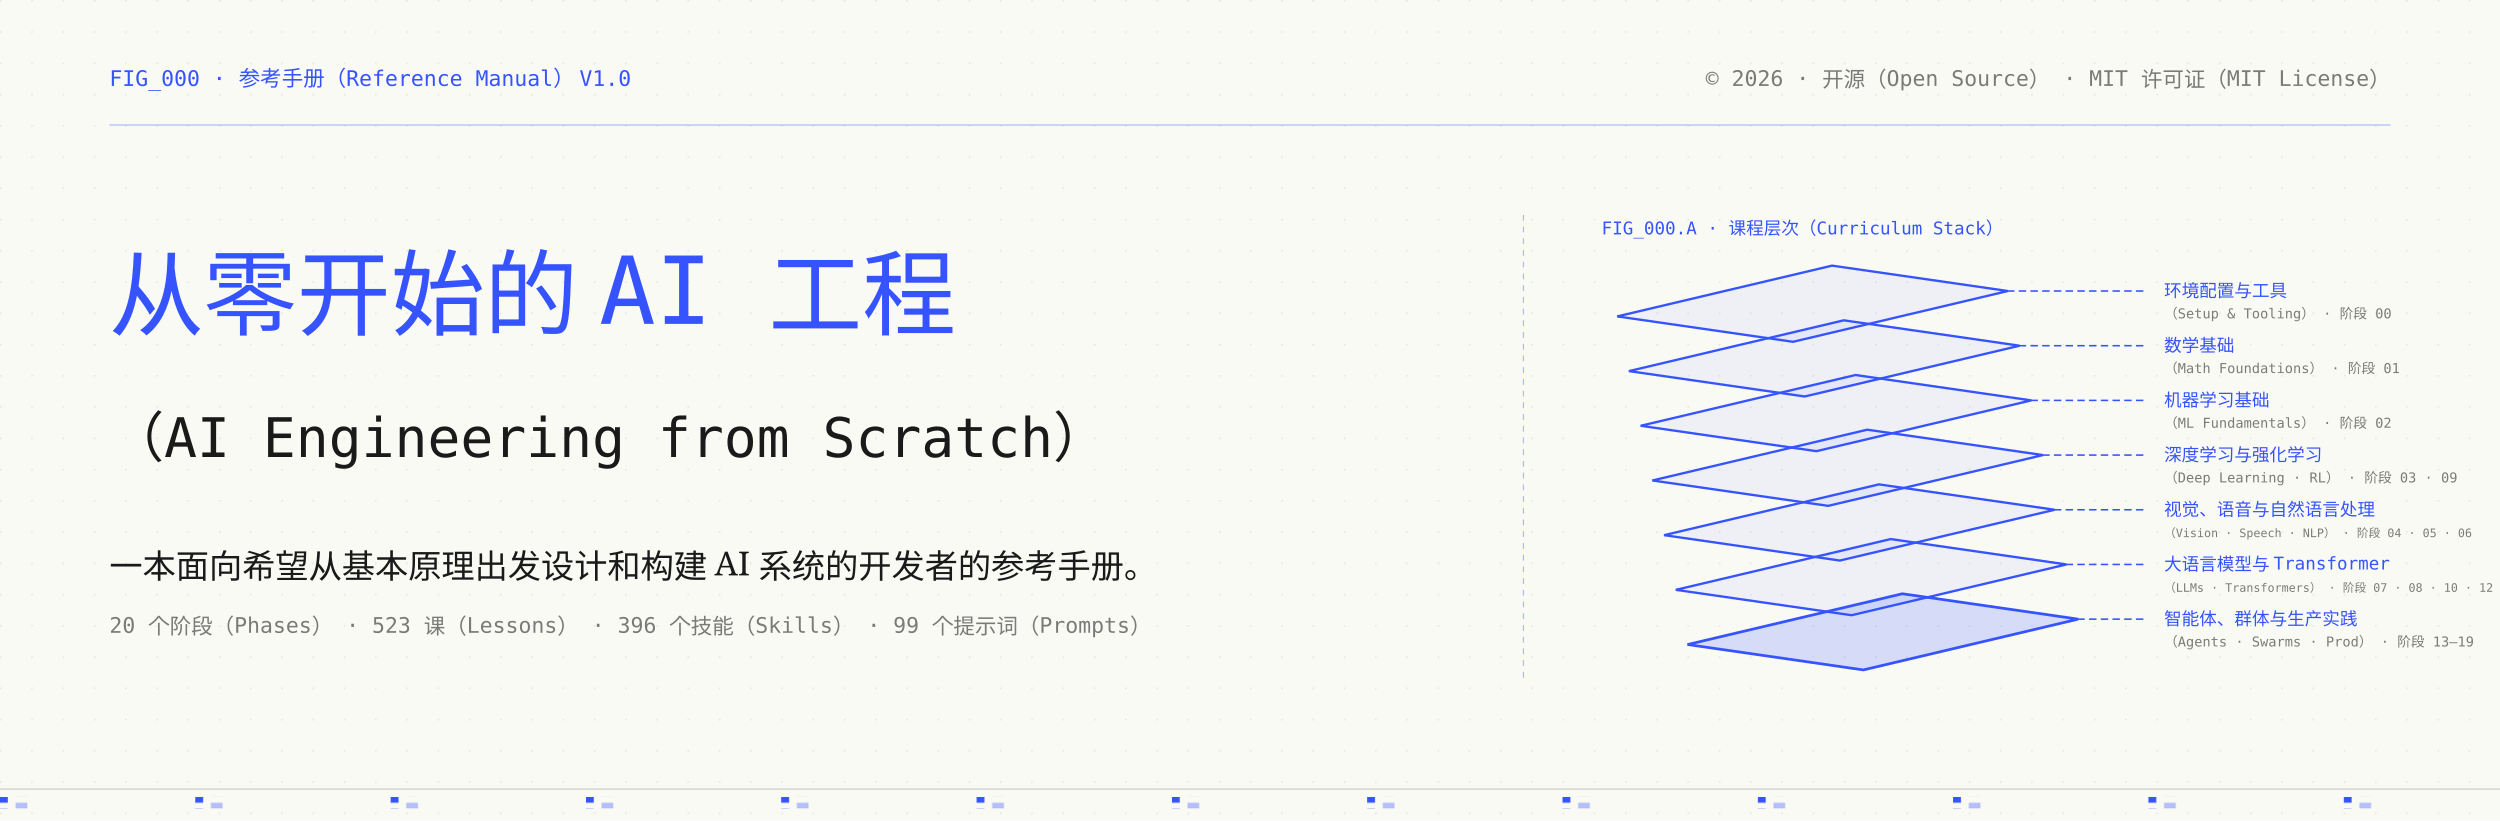
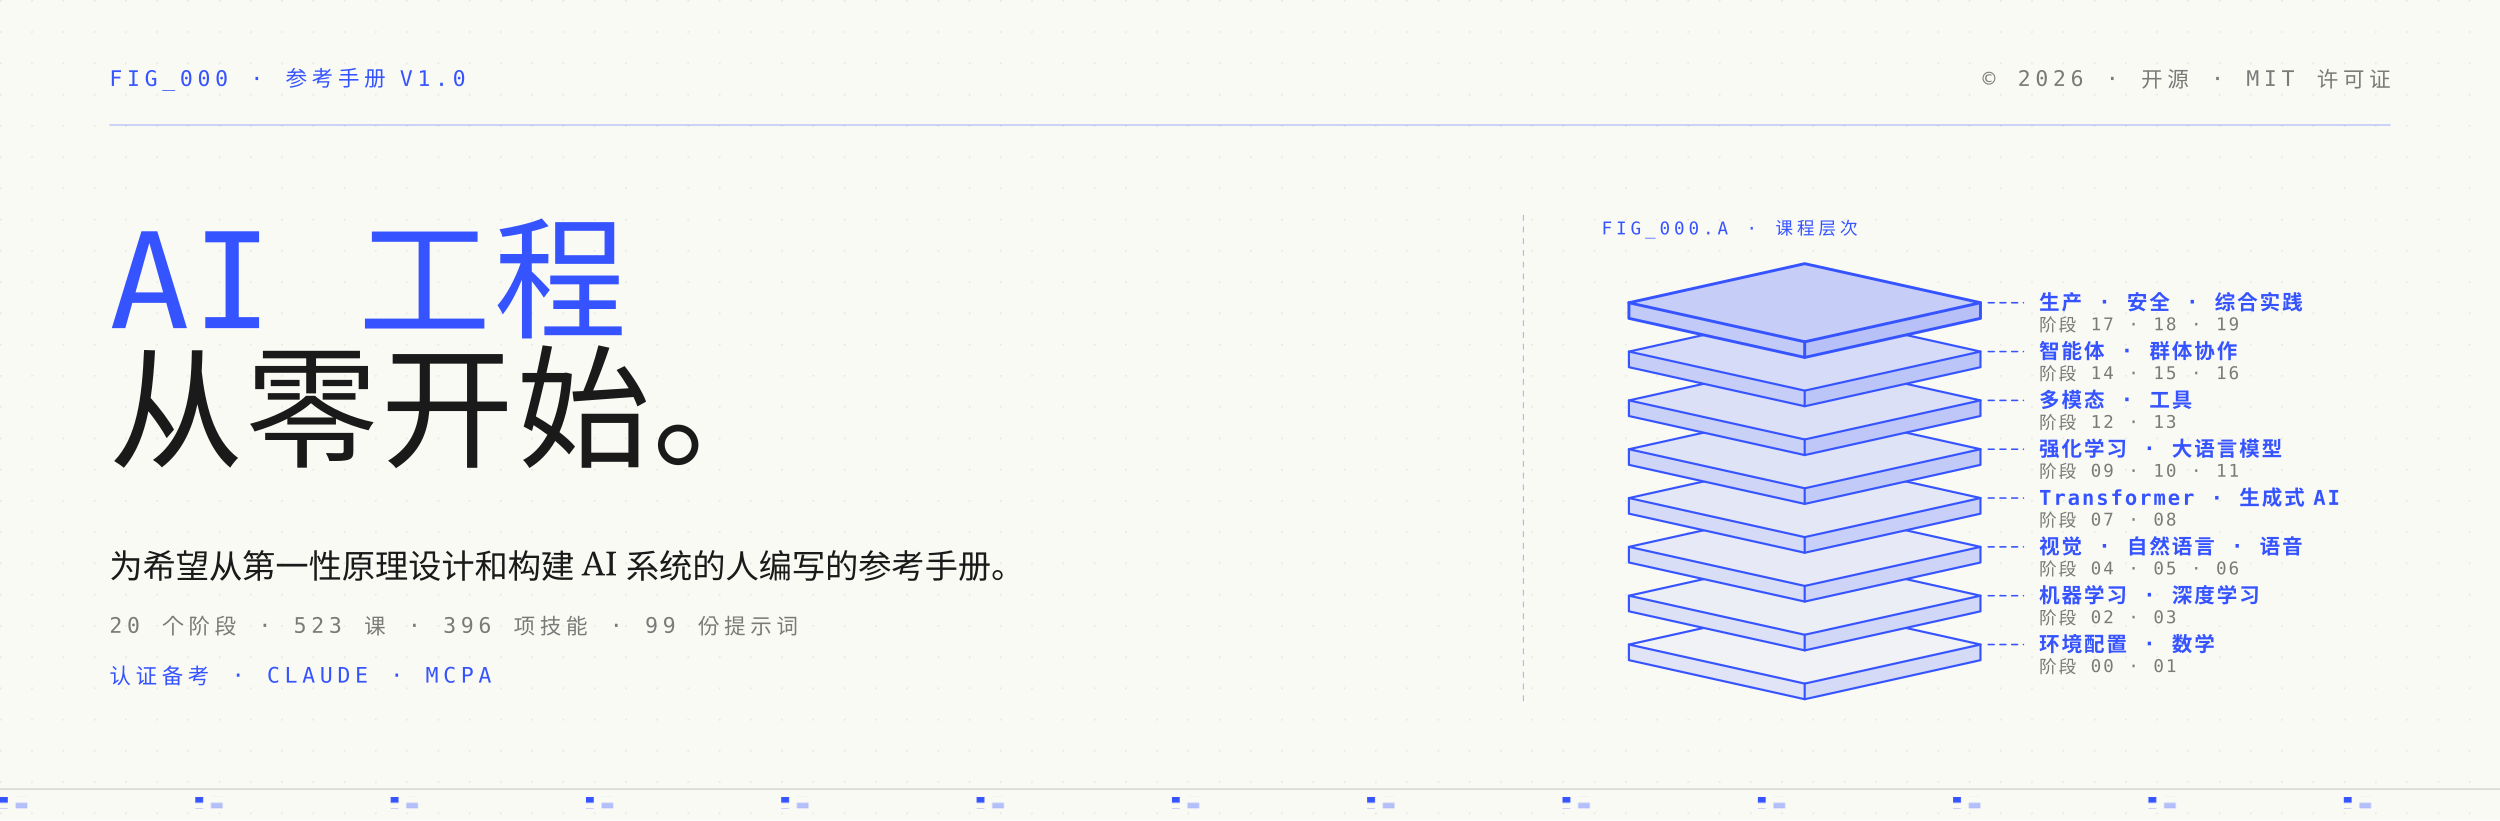
- <svg xmlns="http://www.w3.org/2000/svg" width="1280" height="420" viewBox="0 0 1280 420" role="img" aria-label="从零开始的 AI 工程（AI Engineering from Scratch）：参考手册横幅">
+ <svg xmlns="http://www.w3.org/2000/svg" width="1280" height="420" viewBox="0 0 1280 420" role="img" aria-label="从零开始的 AI 工程：20 个阶段的参考手册，从环境配置与数学逐层延伸到生产、安全及综合实践">
  <defs>
    <pattern id="paper" x="0" y="0" width="16" height="16" patternUnits="userSpaceOnUse">
      <circle cx="0" cy="0" r="1" fill="#1a1a1a" fill-opacity="0.08" />
    </pattern>
    <pattern id="paperRule" x="0" y="0" width="100" height="6" patternUnits="userSpaceOnUse">
      <rect width="4" height="3" fill="#3553ff" />
      <rect x="8" y="3" width="6" height="3" fill="#3553ff" fill-opacity="0.35" />
    </pattern>
    <style>
-       .face { fill: rgba(53, 83, 255, 0.06); }
-       .face-strong { fill: rgba(53, 83, 255, 0.18); }
-       .stroke-bp { stroke: #3553ff; fill: none; stroke-linejoin: miter; stroke-linecap: square; }
-       .mono { font-family: 'JetBrains Mono', ui-monospace, Consolas, monospace; }
-       .display { font-family: 'VT323', ui-monospace, monospace; font-weight: 400; }
+       .bp { stroke: #3553ff; fill: none; stroke-linejoin: round; stroke-linecap: round; }
+       .mono { font-family: 'JetBrains Mono', ui-monospace, SFMono-Regular, Menlo, Consolas, monospace; }
+       .display { font-family: 'VT323', ui-monospace, SFMono-Regular, Menlo, monospace; font-weight: 400; }
      .serif { font-family: 'Source Serif 4', Georgia, serif; }
    </style>
  </defs>
  <rect width="1280" height="420" fill="#fafaf5" />
  <rect width="1280" height="420" fill="url(#paper)" />
-   <g class="mono" font-size="11" letter-spacing="0" fill="#3553ff">
-     <text x="56" y="44">FIG_000 · 参考手册（Reference Manual） V1.0</text>
+   <g class="mono" font-size="11" letter-spacing="2.4" fill="#3553ff">
+     <text x="56" y="44">FIG_000  ·  参考手册  V1.0</text>
  </g>
-   <g class="mono" font-size="11" letter-spacing="0" fill="#7a7a78" text-anchor="end">
-     <text x="1224" y="44">© 2026 · 开源（Open Source） · MIT 许可证（MIT License）</text>
+   <g class="mono" font-size="11" letter-spacing="2.4" fill="#7a7a78" text-anchor="end">
+     <text x="1224" y="44">© 2026  ·  开源  ·  MIT 许可证</text>
  </g>
  <line x1="56" y1="64" x2="1224" y2="64" stroke="#3553ff" stroke-width="0.6" stroke-opacity="0.4" />
  <g transform="translate(56, 110)">
-     <text class="display" x="0" y="58" font-size="48" letter-spacing="0" fill="#3553ff">从零开始的 AI 工程</text>
-     <text class="display" x="0" y="124" font-size="28" letter-spacing="0" fill="#1a1a1a">（AI Engineering from Scratch）</text>
+     <text class="display" x="0" y="58" font-size="68" letter-spacing="1.5" fill="#3553ff">AI 工程</text>
+     <text class="display" x="0" y="124" font-size="68" letter-spacing="1.5" fill="#1a1a1a">从零开始。</text>
  </g>
  <g class="serif" font-size="17" fill="#1a1a1a">
-     <text x="56" y="296">一本面向希望从基本原理出发设计和构建 AI 系统的开发者的参考手册。</text>
+     <text x="56" y="296">为希望从第一性原理设计和构建 AI 系统的人编写的参考手册。</text>
  </g>
-   <g class="mono" font-size="11" letter-spacing="0" fill="#7a7a78">
-     <text x="56" y="324">20 个阶段（Phases） · 523 课（Lessons） · 396 个技能（Skills） · 99 个提示词（Prompts）</text>
+   <g class="mono" font-size="11" letter-spacing="2.4" fill="#7a7a78">
+     <text x="56" y="324">20 个阶段  ·  523 课  ·  396 项技能  ·  99 份提示词</text>
  </g>
-   <line x1="780" y1="110" x2="780" y2="350" stroke="#3553ff" stroke-width="0.6" stroke-opacity="0.4" stroke-dasharray="3 3" />
-   <g transform="translate(820, 130)">
-     <g class="mono" font-size="9" letter-spacing="0" fill="#3553ff">
-       <text x="0" y="-10">FIG_000.A · 课程层次（Curriculum Stack）</text>
-     </g>
-     <g transform="translate(8, 32)">
-       <polygon class="face" points="0,0 110,-26 200,-13 90,13" />
-       <polygon class="stroke-bp" stroke-width="1.2" points="0,0 110,-26 200,-13 90,13" />
-     </g>
-     <g transform="translate(14, 60)">
-       <polygon class="face" points="0,0 110,-26 200,-13 90,13" />
-       <polygon class="stroke-bp" stroke-width="1.2" points="0,0 110,-26 200,-13 90,13" />
-     </g>
-     <g transform="translate(20, 88)">
-       <polygon class="face" points="0,0 110,-26 200,-13 90,13" />
-       <polygon class="stroke-bp" stroke-width="1.2" points="0,0 110,-26 200,-13 90,13" />
-     </g>
-     <g transform="translate(26, 116)">
-       <polygon class="face" points="0,0 110,-26 200,-13 90,13" />
-       <polygon class="stroke-bp" stroke-width="1.2" points="0,0 110,-26 200,-13 90,13" />
-     </g>
-     <g transform="translate(32, 144)">
-       <polygon class="face" points="0,0 110,-26 200,-13 90,13" />
-       <polygon class="stroke-bp" stroke-width="1.2" points="0,0 110,-26 200,-13 90,13" />
-     </g>
-     <g transform="translate(38, 172)">
-       <polygon class="face" points="0,0 110,-26 200,-13 90,13" />
-       <polygon class="stroke-bp" stroke-width="1.2" points="0,0 110,-26 200,-13 90,13" />
-     </g>
-     <g transform="translate(44, 200)">
-       <polygon class="face-strong" points="0,0 110,-26 200,-13 90,13" />
-       <polygon class="stroke-bp" stroke-width="1.4" points="0,0 110,-26 200,-13 90,13" />
-     </g>
-     <g class="stroke-bp" stroke-width="0.8" stroke-dasharray="3 3">
-       <line x1="208" y1="19" x2="278" y2="19" />
-       <line x1="214" y1="47" x2="278" y2="47" />
-       <line x1="220" y1="75" x2="278" y2="75" />
-       <line x1="226" y1="103" x2="278" y2="103" />
-       <line x1="232" y1="131" x2="278" y2="131" />
-       <line x1="238" y1="159" x2="278" y2="159" />
-       <line x1="244" y1="187" x2="278" y2="187" />
-     </g>
-     <g class="mono" font-size="9" letter-spacing="0" fill="#3553ff">
-       <text x="288" y="22">环境配置与工具</text>
-       <text x="288" y="50">数学基础</text>
-       <text x="288" y="78">机器学习基础</text>
-       <text x="288" y="106">深度学习与强化学习</text>
-       <text x="288" y="134">视觉、语音与自然语言处理</text>
-       <text x="288" y="162">大语言模型与 Transformer</text>
-       <text x="288" y="190">智能体、群体与生产实践</text>
-     </g>
-     <g class="mono" font-size="7" letter-spacing="0" fill="#7a7a78">
-       <text x="288" y="33">（Setup &amp; Tooling） · 阶段 00</text>
-       <text x="288" y="61">（Math Foundations） · 阶段 01</text>
-       <text x="288" y="89">（ML Fundamentals） · 阶段 02</text>
-       <text x="288" y="117">（Deep Learning · RL） · 阶段 03 · 09</text>
-       <text x="288" y="145" font-size="6">（Vision · Speech · NLP） · 阶段 04 · 05 · 06</text>
-       <text x="288" y="173" font-size="6">（LLMs · Transformers） · 阶段 07 · 08 · 10 · 12</text>
-       <text x="288" y="201">（Agents · Swarms · Prod） · 阶段 13–19</text>
-     </g>
+   <g class="mono" font-size="11" letter-spacing="2.4" fill="#3553ff">
+     <text x="56" y="350">认证备考  ·  CLAUDE  ·  MCPA</text>
+   </g>
+   <line x1="780" y1="110" x2="780" y2="362" stroke="#3553ff" stroke-width="0.6" stroke-opacity="0.4" stroke-dasharray="3 3" />
+   <g class="mono" font-size="9" letter-spacing="2" fill="#3553ff">
+     <text x="820" y="120">FIG_000.A  ·  课程层次</text>
+   </g>
+   <g>
+     <polygon points="834,330 924,310 1014,330 1014,338 924,358 834,338" fill="#fafaf5" />
+     <polygon points="834,330 924,310 1014,330 924,350" fill="#3553ff" fill-opacity="0.05" />
+     <polygon points="834,330 924,350 924,358 834,338" fill="#3553ff" fill-opacity="0.13" />
+     <polygon points="924,350 1014,330 1014,338 924,358" fill="#3553ff" fill-opacity="0.19" />
+     <polygon class="bp" points="834,330 924,310 1014,330 924,350" stroke-width="1.1" />
+     <polyline class="bp" points="834,330 834,338 924,358 1014,338 1014,330" stroke-width="1.1" />
+     <line class="bp" x1="924" y1="350" x2="924" y2="358" stroke-width="1.1" />
+   </g>
+   <g>
+     <polygon points="834,305 924,285 1014,305 1014,313 924,333 834,313" fill="#fafaf5" />
+     <polygon points="834,305 924,285 1014,305 924,325" fill="#3553ff" fill-opacity="0.07" />
+     <polygon points="834,305 924,325 924,333 834,313" fill="#3553ff" fill-opacity="0.15" />
+     <polygon points="924,325 1014,305 1014,313 924,333" fill="#3553ff" fill-opacity="0.21" />
+     <polygon class="bp" points="834,305 924,285 1014,305 924,325" stroke-width="1.1" />
+     <polyline class="bp" points="834,305 834,313 924,333 1014,313 1014,305" stroke-width="1.1" />
+     <line class="bp" x1="924" y1="325" x2="924" y2="333" stroke-width="1.1" />
+   </g>
+   <g>
+     <polygon points="834,280 924,260 1014,280 1014,288 924,308 834,288" fill="#fafaf5" />
+     <polygon points="834,280 924,260 1014,280 924,300" fill="#3553ff" fill-opacity="0.09" />
+     <polygon points="834,280 924,300 924,308 834,288" fill="#3553ff" fill-opacity="0.17" />
+     <polygon points="924,300 1014,280 1014,288 924,308" fill="#3553ff" fill-opacity="0.23" />
+     <polygon class="bp" points="834,280 924,260 1014,280 924,300" stroke-width="1.1" />
+     <polyline class="bp" points="834,280 834,288 924,308 1014,288 1014,280" stroke-width="1.1" />
+     <line class="bp" x1="924" y1="300" x2="924" y2="308" stroke-width="1.1" />
+   </g>
+   <g>
+     <polygon points="834,255 924,235 1014,255 1014,263 924,283 834,263" fill="#fafaf5" />
+     <polygon points="834,255 924,235 1014,255 924,275" fill="#3553ff" fill-opacity="0.11" />
+     <polygon points="834,255 924,275 924,283 834,263" fill="#3553ff" fill-opacity="0.19" />
+     <polygon points="924,275 1014,255 1014,263 924,283" fill="#3553ff" fill-opacity="0.25" />
+     <polygon class="bp" points="834,255 924,235 1014,255 924,275" stroke-width="1.1" />
+     <polyline class="bp" points="834,255 834,263 924,283 1014,263 1014,255" stroke-width="1.1" />
+     <line class="bp" x1="924" y1="275" x2="924" y2="283" stroke-width="1.1" />
+   </g>
+   <g>
+     <polygon points="834,230 924,210 1014,230 1014,238 924,258 834,238" fill="#fafaf5" />
+     <polygon points="834,230 924,210 1014,230 924,250" fill="#3553ff" fill-opacity="0.14" />
+     <polygon points="834,230 924,250 924,258 834,238" fill="#3553ff" fill-opacity="0.22" />
+     <polygon points="924,250 1014,230 1014,238 924,258" fill="#3553ff" fill-opacity="0.28" />
+     <polygon class="bp" points="834,230 924,210 1014,230 924,250" stroke-width="1.1" />
+     <polyline class="bp" points="834,230 834,238 924,258 1014,238 1014,230" stroke-width="1.1" />
+     <line class="bp" x1="924" y1="250" x2="924" y2="258" stroke-width="1.1" />
+   </g>
+   <g>
+     <polygon points="834,205 924,185 1014,205 1014,213 924,233 834,213" fill="#fafaf5" />
+     <polygon points="834,205 924,185 1014,205 924,225" fill="#3553ff" fill-opacity="0.16" />
+     <polygon points="834,205 924,225 924,233 834,213" fill="#3553ff" fill-opacity="0.24" />
+     <polygon points="924,225 1014,205 1014,213 924,233" fill="#3553ff" fill-opacity="0.30" />
+     <polygon class="bp" points="834,205 924,185 1014,205 924,225" stroke-width="1.1" />
+     <polyline class="bp" points="834,205 834,213 924,233 1014,213 1014,205" stroke-width="1.1" />
+     <line class="bp" x1="924" y1="225" x2="924" y2="233" stroke-width="1.1" />
+   </g>
+   <g>
+     <polygon points="834,180 924,160 1014,180 1014,188 924,208 834,188" fill="#fafaf5" />
+     <polygon points="834,180 924,160 1014,180 924,200" fill="#3553ff" fill-opacity="0.18" />
+     <polygon points="834,180 924,200 924,208 834,188" fill="#3553ff" fill-opacity="0.26" />
+     <polygon points="924,200 1014,180 1014,188 924,208" fill="#3553ff" fill-opacity="0.32" />
+     <polygon class="bp" points="834,180 924,160 1014,180 924,200" stroke-width="1.1" />
+     <polyline class="bp" points="834,180 834,188 924,208 1014,188 1014,180" stroke-width="1.1" />
+     <line class="bp" x1="924" y1="200" x2="924" y2="208" stroke-width="1.1" />
+   </g>
+   <g>
+     <polygon points="834,155 924,135 1014,155 1014,163 924,183 834,163" fill="#fafaf5" />
+     <polygon points="834,155 924,135 1014,155 924,175" fill="#3553ff" fill-opacity="0.26" />
+     <polygon points="834,155 924,175 924,183 834,163" fill="#3553ff" fill-opacity="0.28" />
+     <polygon points="924,175 1014,155 1014,163 924,183" fill="#3553ff" fill-opacity="0.34" />
+     <polygon class="bp" points="834,155 924,135 1014,155 924,175" stroke-width="1.5" />
+     <polyline class="bp" points="834,155 834,163 924,183 1014,163 1014,155" stroke-width="1.5" />
+     <line class="bp" x1="924" y1="175" x2="924" y2="183" stroke-width="1.5" />
+   </g>
+   <g class="bp" stroke-width="0.8" stroke-dasharray="3 3">
+     <line x1="1018" y1="330" x2="1036" y2="330" />
+     <line x1="1018" y1="305" x2="1036" y2="305" />
+     <line x1="1018" y1="280" x2="1036" y2="280" />
+     <line x1="1018" y1="255" x2="1036" y2="255" />
+     <line x1="1018" y1="230" x2="1036" y2="230" />
+     <line x1="1018" y1="205" x2="1036" y2="205" />
+     <line x1="1018" y1="180" x2="1036" y2="180" />
+     <line x1="1018" y1="155" x2="1036" y2="155" />
+   </g>
+   <g class="mono" font-size="10.5" letter-spacing="1" fill="#3553ff" font-weight="600">
+     <text x="1044" y="333.5">环境配置 · 数学</text>
+     <text x="1044" y="308.5">机器学习 · 深度学习</text>
+     <text x="1044" y="283.5">视觉 · 自然语言 · 语音</text>
+     <text x="1044" y="258.5">Transformer · 生成式 AI</text>
+     <text x="1044" y="233.5">强化学习 · 大语言模型</text>
+     <text x="1044" y="208.5">多模态 · 工具</text>
+     <text x="1044" y="183.5">智能体 · 群体协作</text>
+     <text x="1044" y="158.5">生产 · 安全 · 综合实践</text>
+   </g>
+   <g class="mono" font-size="9" letter-spacing="1" fill="#7a7a78">
+     <text x="1044" y="344.5">阶段 00 · 01</text>
+     <text x="1044" y="319.5">阶段 02 · 03</text>
+     <text x="1044" y="294.5">阶段 04 · 05 · 06</text>
+     <text x="1044" y="269.5">阶段 07 · 08</text>
+     <text x="1044" y="244.5">阶段 09 · 10 · 11</text>
+     <text x="1044" y="219.5">阶段 12 · 13</text>
+     <text x="1044" y="194.5">阶段 14 · 15 · 16</text>
+     <text x="1044" y="169.5">阶段 17 · 18 · 19</text>
  </g>
  <rect x="0" y="408" width="1280" height="6" fill="url(#paperRule)" />
  <line x1="0" y1="404" x2="1280" y2="404" stroke="#1a1a1a" stroke-opacity="0.16" stroke-width="0.8" />
</svg>
